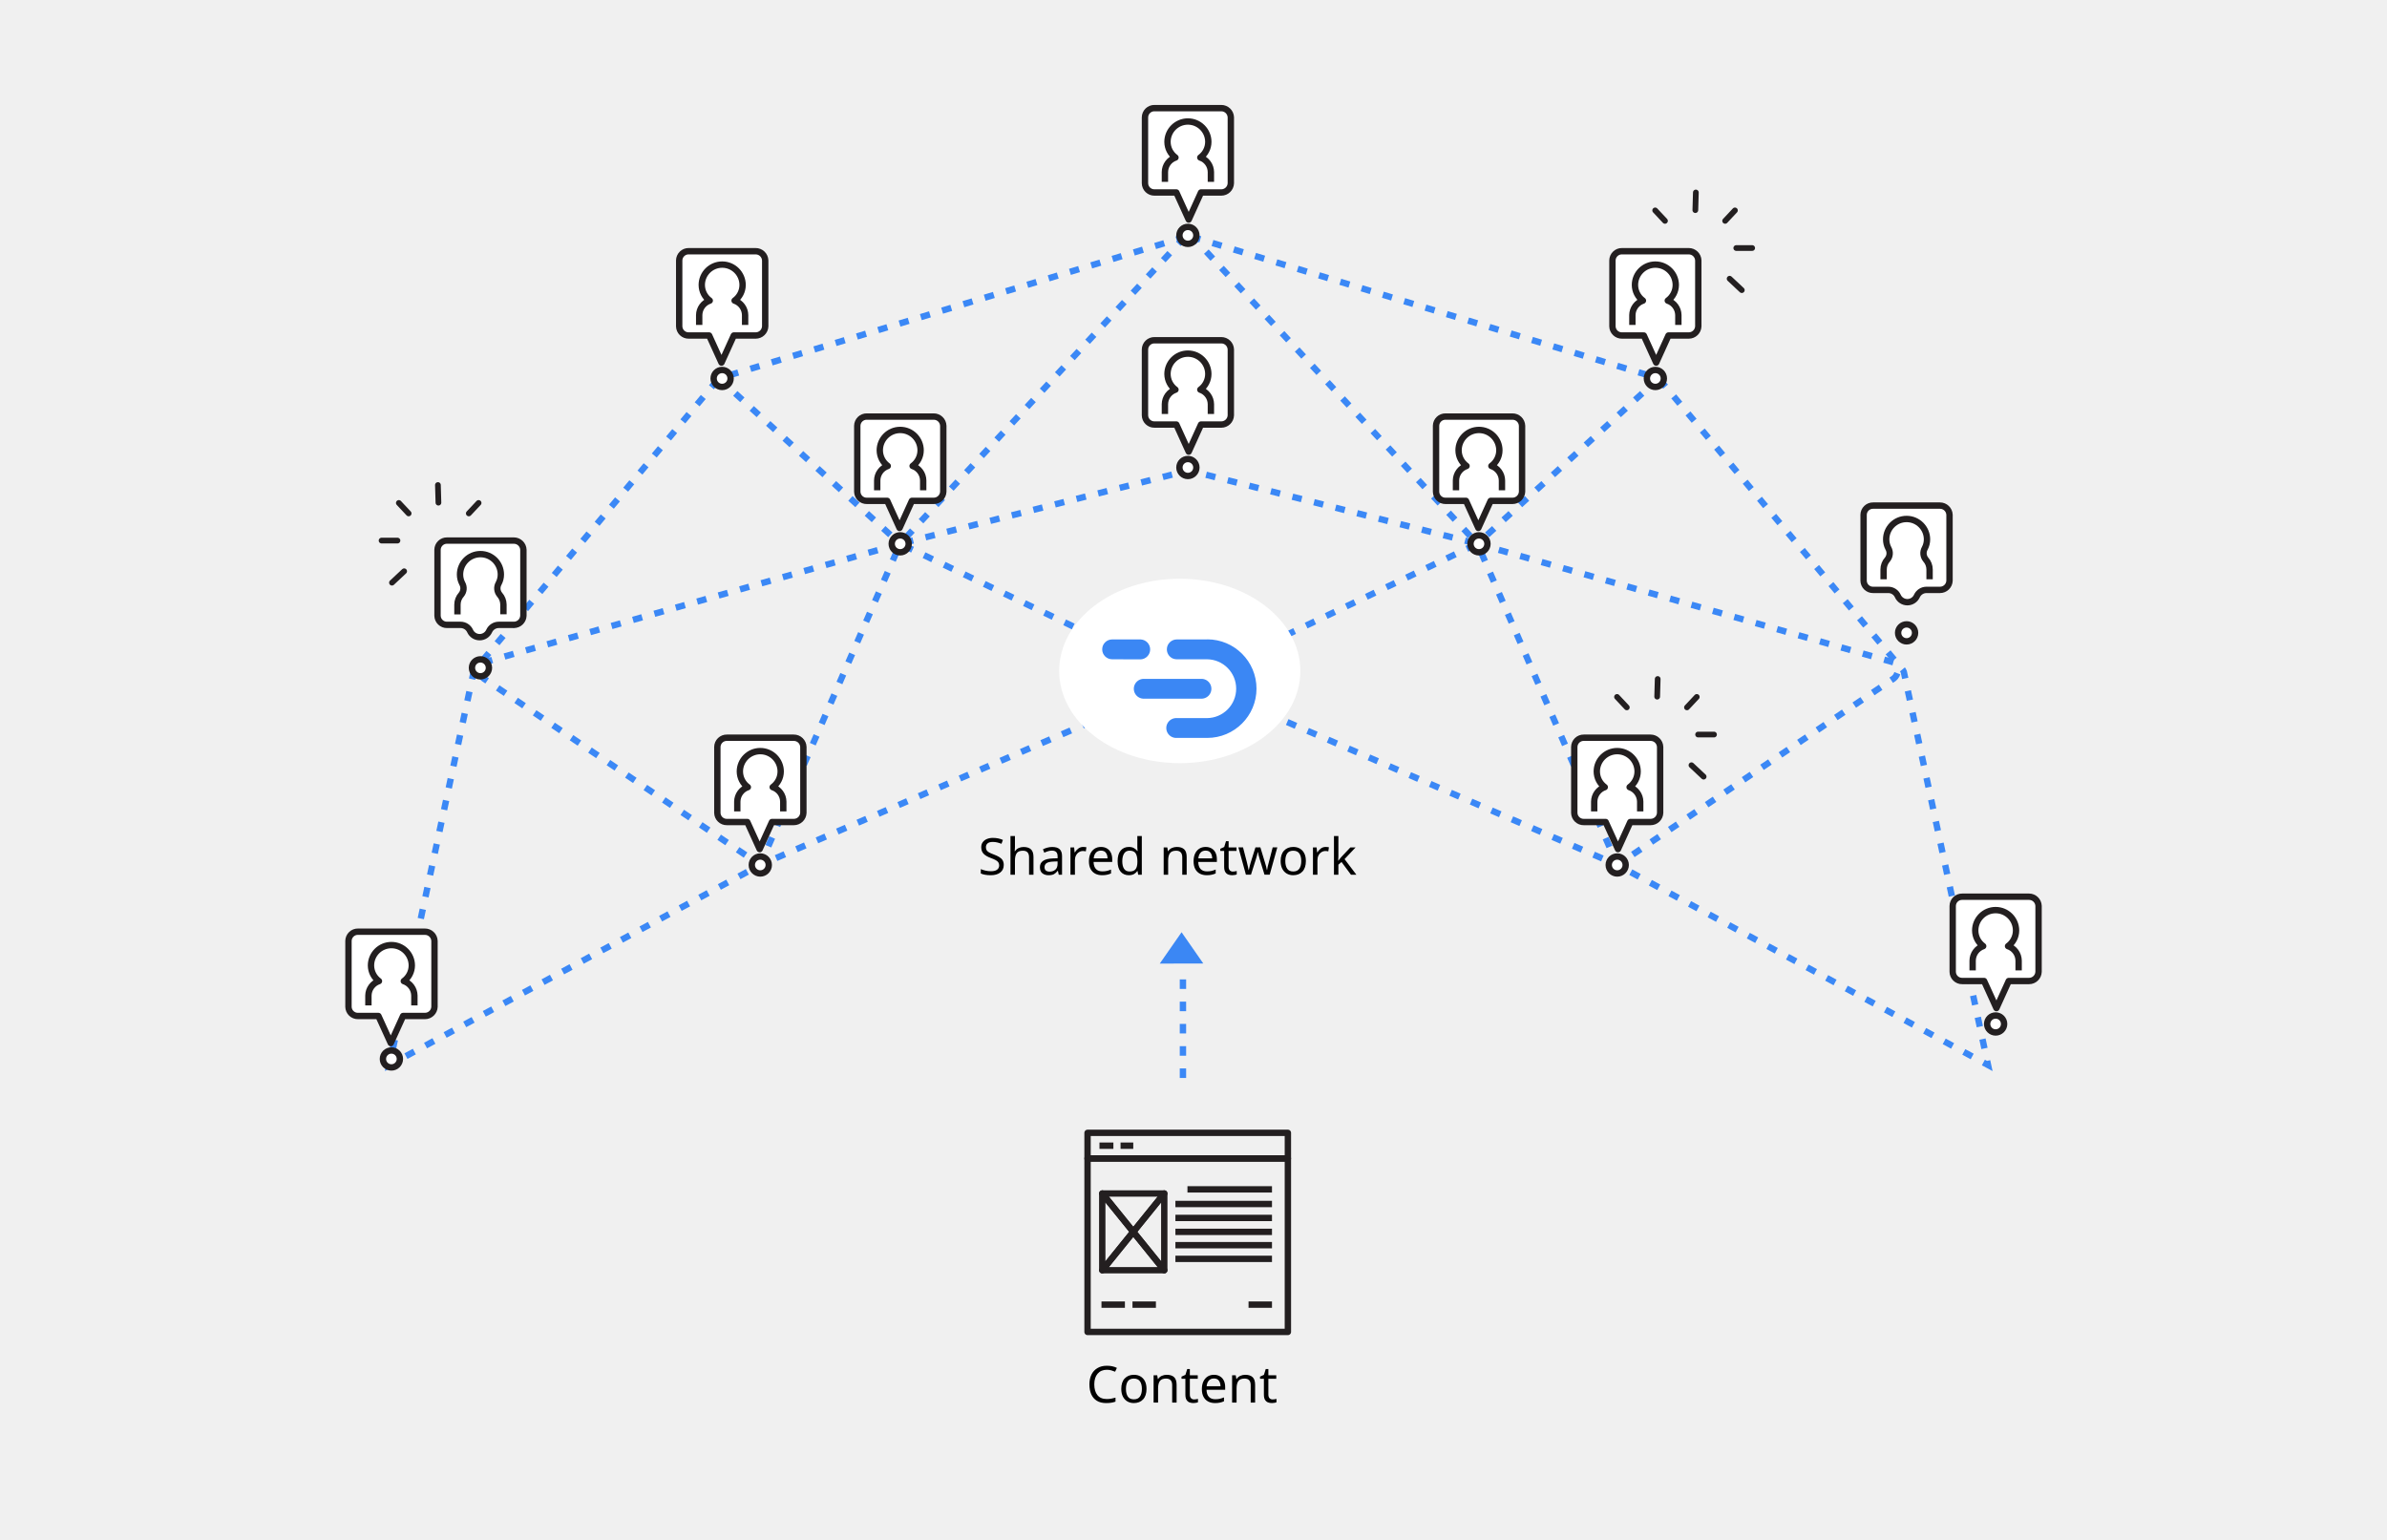
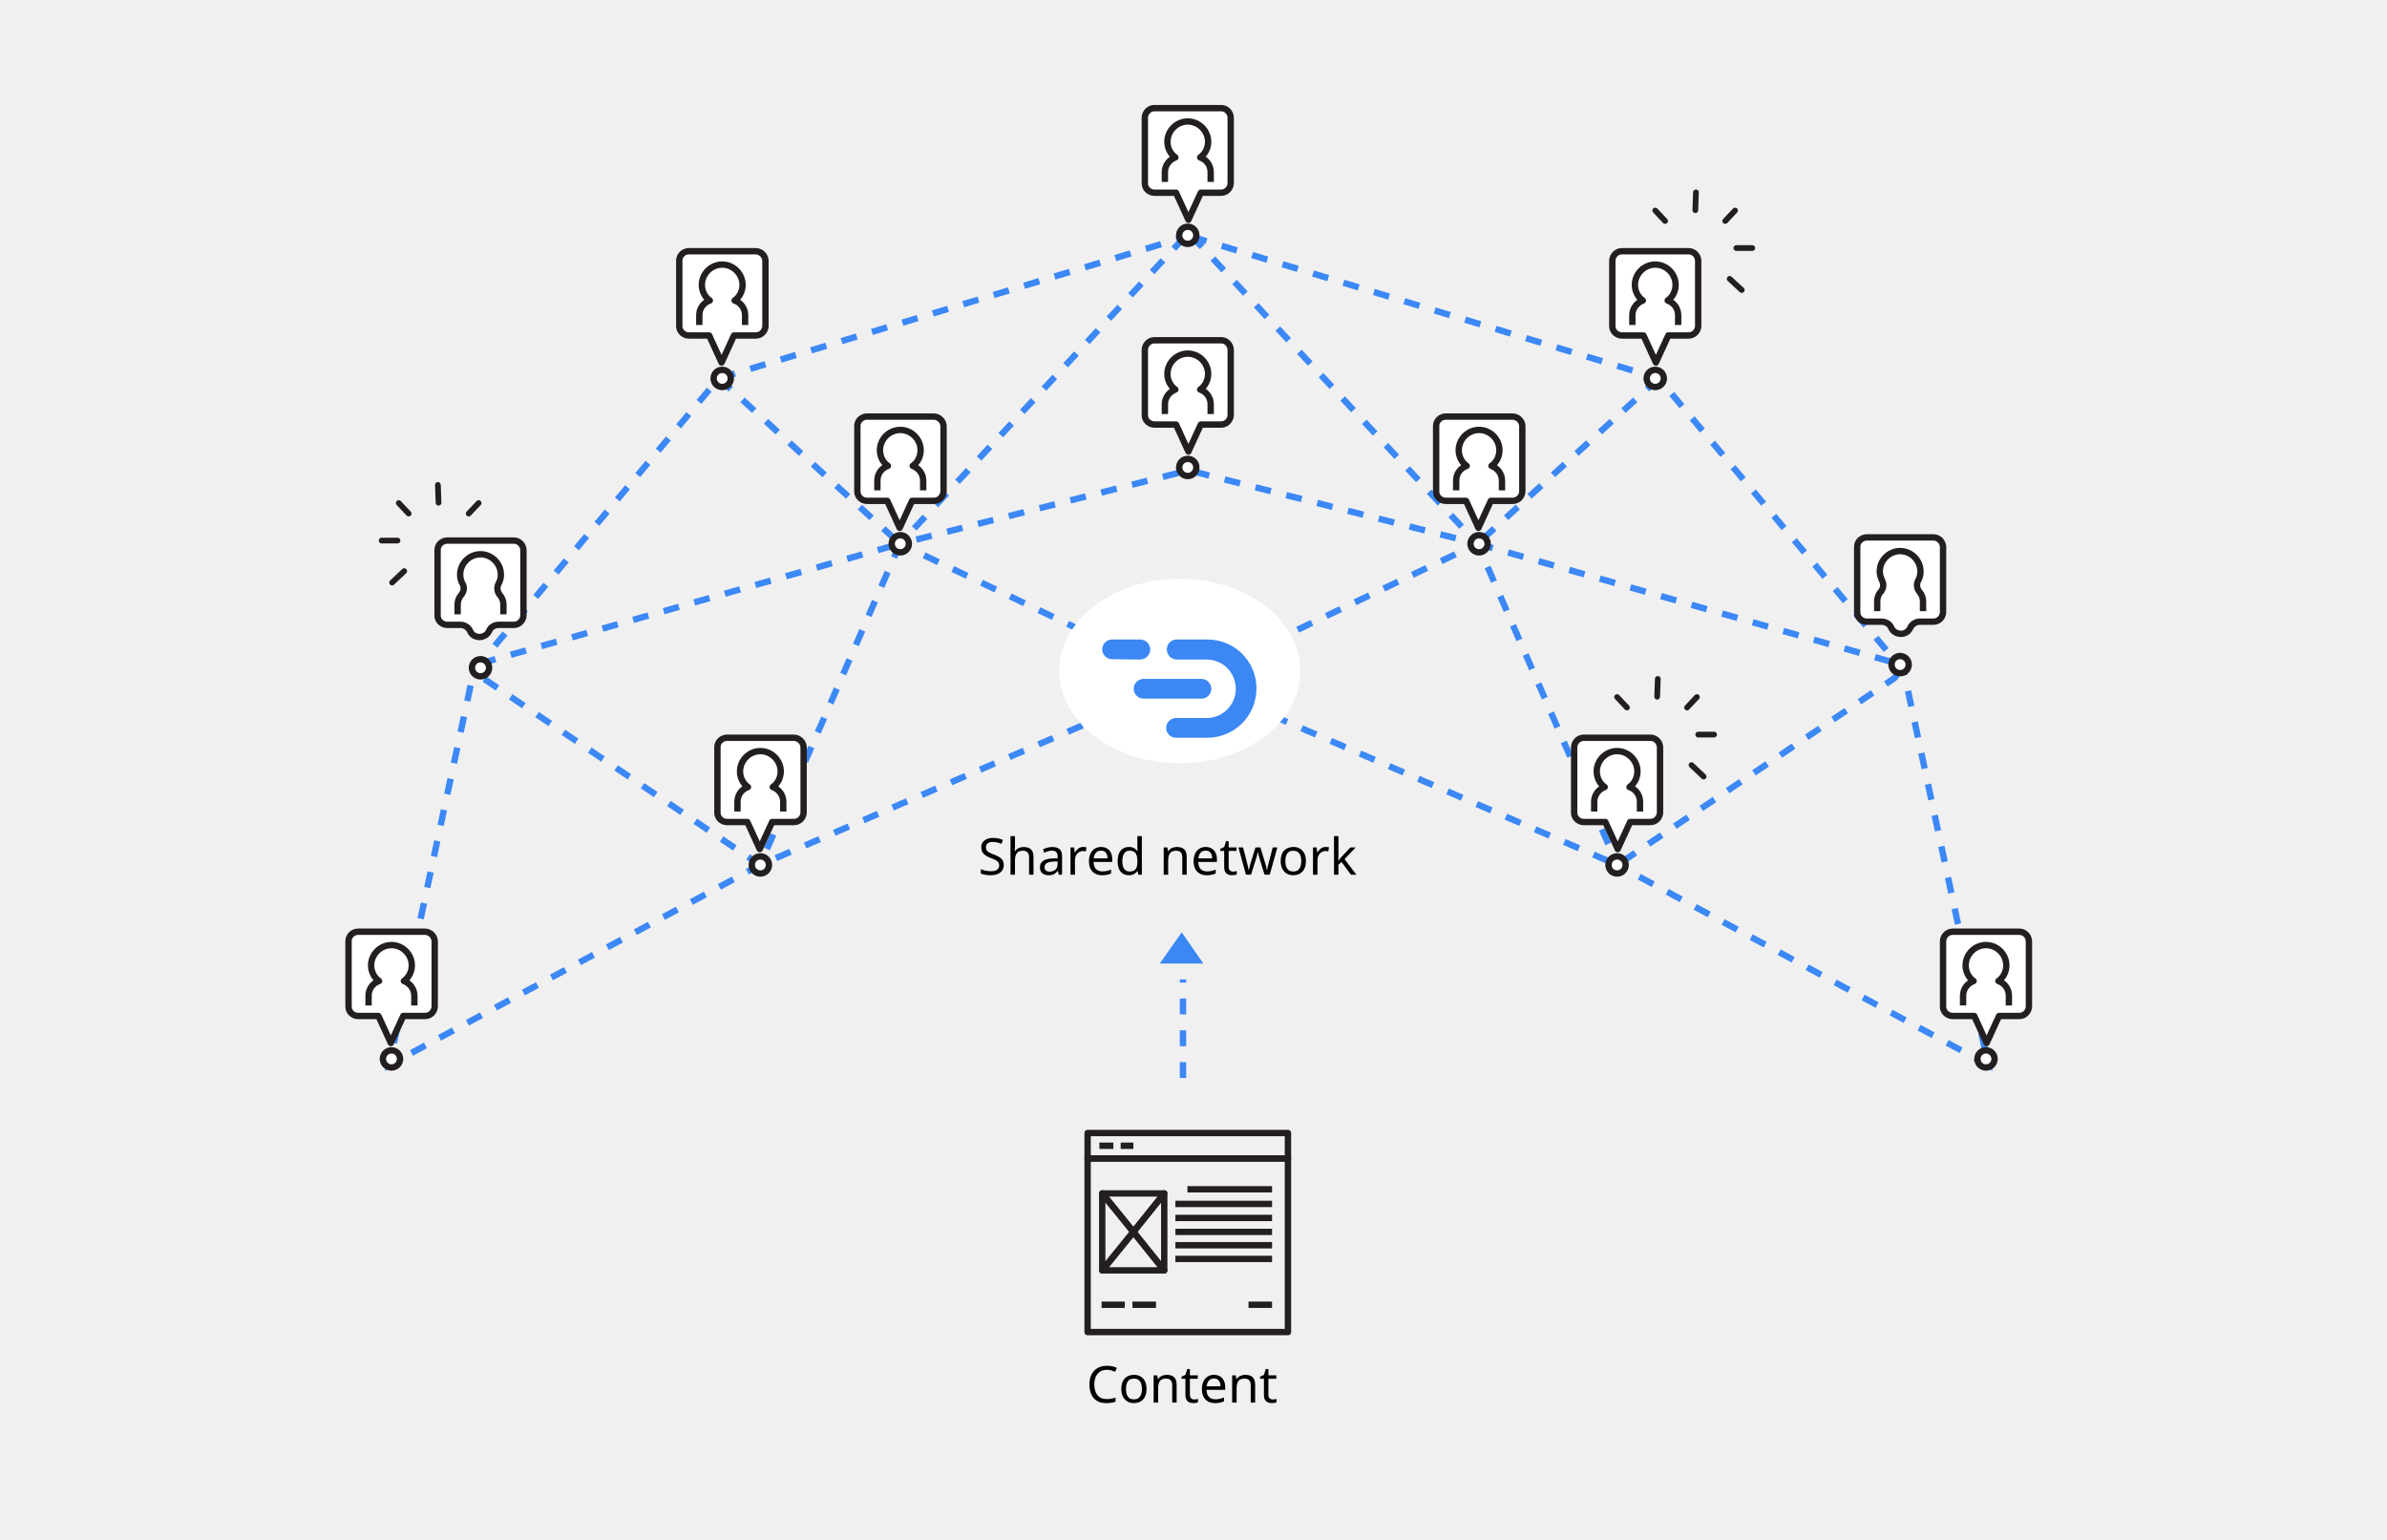
- <svg xmlns="http://www.w3.org/2000/svg" viewBox="0 0 750.62 484">
-   <defs>
-     <style>.cls-1,.cls-3,.cls-7{fill:none}.cls-1{stroke:#3b88f6;stroke-miterlimit:10;stroke-dasharray:3 4}.cls-1,.cls-2,.cls-3{stroke-width:2px}.cls-2,.cls-6{fill:#fff}.cls-2,.cls-3,.cls-7{stroke:#231f20;stroke-linejoin:round}.cls-4{font-size:16px;font-family:RobotoMono-Regular,Roboto Mono}.cls-5{fill:#3b87f4}.cls-7{stroke-linecap:round;stroke-width:1.8px}</style>
-   </defs>
-   <g id="Layer_2" data-name="Layer 2">
-     <line class="cls-1" x1="226.05" y1="119" x2="283.05" y2="171" />
-     <polyline class="cls-1" points="374.58 74 464.58 171 374.58 214 373.05 214 283.05 171 373.05 74" />
-     <path class="cls-1" d="M464.58,171l131.14,37.37a3.29,3.29,0,0,1-.21,5L508.58,272l-134-58h-1.53l-134,58-86.94-58.62a3.29,3.29,0,0,1-.21-5L283.05,171" />
-     <line class="cls-1" x1="521.58" y1="119" x2="464.58" y2="171" />
-     <path class="cls-1" d="M374.58,74.39l147,44.61,76.83,91.74a2.81,2.81,0,0,1,.27.55l26.48,123.64L508.58,272l-44-101-90-22.88h-1.53l-90,22.88-44,101L122.46,334.93l26.48-123.64a2.81,2.81,0,0,1,.27-.55L226.05,119l147-44.61" />
-     <path class="cls-2" d="M589.05,159h21a3,3,0,0,1,3,2.89v20.73a3,3,0,0,1-3,2.89h-4.26a3.3,3.3,0,0,0-3,1.93h0a3.29,3.29,0,0,1-6,0h0a3.27,3.27,0,0,0-3-1.93h-4.76a2.94,2.94,0,0,1-3-2.89V161.91A2.94,2.94,0,0,1,589.05,159Z" />
-     <path class="cls-2" d="M592.32,182.18V179.1a4.7,4.7,0,0,1,1.21-3.15,3.12,3.12,0,0,0,.28-3.54,6,6,0,0,1-.68-2.78,6.42,6.42,0,0,1,12.84,0,5.93,5.93,0,0,1-.69,2.78,3.14,3.14,0,0,0,.28,3.54,4.71,4.71,0,0,1,1.22,3.15v3.08" />
-     <circle class="cls-2" cx="599.55" cy="199.02" r="2.67" />
-     <path class="cls-2" d="M498.05,232h21a3,3,0,0,1,3,2.89v20.73a3,3,0,0,1-3,2.89h-6.38l-3.87,8.52-3.88-8.52h-6.87a2.94,2.94,0,0,1-3-2.89V234.91A2.94,2.94,0,0,1,498.05,232Z" />
-     <path class="cls-2" d="M501.32,255.18V252.1a4.87,4.87,0,0,1,3.32-4.56,6.12,6.12,0,0,1-2.51-4.91,6.42,6.42,0,0,1,12.84,0,6.1,6.1,0,0,1-2.52,4.91,4.87,4.87,0,0,1,3.33,4.56v3.08" />
-     <circle class="cls-2" cx="508.55" cy="272.02" r="2.67" />
-     <path class="cls-2" d="M617.05,282h21a3,3,0,0,1,3,2.89v20.73a3,3,0,0,1-3,2.89h-6.38l-3.87,8.52-3.88-8.52h-6.87a2.94,2.94,0,0,1-3-2.89V284.91A2.94,2.94,0,0,1,617.05,282Z" />
-     <path class="cls-2" d="M620.32,305.18V302.1a4.87,4.87,0,0,1,3.32-4.56,6.12,6.12,0,0,1-2.51-4.91,6.42,6.42,0,0,1,12.84,0,6.1,6.1,0,0,1-2.52,4.91,4.87,4.87,0,0,1,3.33,4.56v3.08" />
-     <circle class="cls-2" cx="627.55" cy="322.02" r="2.67" />
-     <path class="cls-2" d="M510.05,79h21a3,3,0,0,1,3,2.89v20.73a3,3,0,0,1-3,2.89h-6.38l-3.87,8.52-3.88-8.52h-6.87a2.94,2.94,0,0,1-3-2.89V81.91A2.94,2.94,0,0,1,510.05,79Z" />
-     <path class="cls-2" d="M513.32,102.18V99.1a4.87,4.87,0,0,1,3.32-4.56,6.12,6.12,0,0,1-2.51-4.91,6.42,6.42,0,0,1,12.84,0,6.1,6.1,0,0,1-2.52,4.91,4.87,4.87,0,0,1,3.33,4.56v3.08" />
-     <circle class="cls-2" cx="520.55" cy="119.02" r="2.67" />
-     <path class="cls-2" d="M363.05,34h21a3,3,0,0,1,3,2.89V57.64a3,3,0,0,1-3,2.89h-6.38l-3.87,8.52-3.88-8.52h-6.87a2.94,2.94,0,0,1-3-2.89V36.91A2.94,2.94,0,0,1,363.05,34Z" />
-     <path class="cls-2" d="M366.32,57.18V54.1a4.87,4.87,0,0,1,3.32-4.56,6.12,6.12,0,0,1-2.51-4.91,6.42,6.42,0,0,1,12.84,0,6.1,6.1,0,0,1-2.52,4.91,4.87,4.87,0,0,1,3.33,4.56v3.08" />
-     <circle class="cls-2" cx="373.55" cy="74.02" r="2.67" />
-     <path class="cls-2" d="M363.05,107h21a3,3,0,0,1,3,2.89v20.73a3,3,0,0,1-3,2.89h-6.38l-3.87,8.52-3.88-8.52h-6.87a2.94,2.94,0,0,1-3-2.89V109.91A2.94,2.94,0,0,1,363.05,107Z" />
-     <path class="cls-2" d="M366.32,130.18V127.1a4.87,4.87,0,0,1,3.32-4.56,6.12,6.12,0,0,1-2.51-4.91,6.42,6.42,0,0,1,12.84,0,6.1,6.1,0,0,1-2.52,4.91,4.87,4.87,0,0,1,3.33,4.56v3.08" />
-     <circle class="cls-2" cx="373.55" cy="147.02" r="2.67" />
-     <rect class="cls-3" x="341.99" y="356.26" width="63" height="8.05" />
-     <polygon class="cls-3" points="404.99 368.77 404.99 364.32 341.99 364.32 341.99 418.87 404.99 418.87 404.99 416.02 404.99 368.77" />
-     <line class="cls-3" x1="345.74" y1="360.29" x2="350.12" y2="360.29" />
-     <line class="cls-3" x1="352.37" y1="360.29" x2="356.37" y2="360.29" />
-     <line class="cls-3" x1="373.41" y1="374.02" x2="399.99" y2="374.02" />
-     <line class="cls-3" x1="369.62" y1="378.64" x2="399.99" y2="378.64" />
-     <line class="cls-3" x1="369.62" y1="383.02" x2="399.99" y2="383.02" />
-     <line class="cls-3" x1="369.62" y1="387.4" x2="399.99" y2="387.4" />
-     <line class="cls-3" x1="369.62" y1="391.59" x2="399.99" y2="391.59" />
-     <line class="cls-3" x1="369.62" y1="395.89" x2="399.99" y2="395.89" />
-     <line class="cls-3" x1="346.37" y1="410.27" x2="353.74" y2="410.27" />
-     <line class="cls-3" x1="356.12" y1="410.27" x2="363.49" y2="410.27" />
-     <line class="cls-3" x1="392.62" y1="410.27" x2="399.99" y2="410.27" />
-     <polygon class="cls-3" points="346.62 375.33 346.62 399.46 356.37 387.39 346.62 375.33" />
-     <polygon class="cls-3" points="366.12 375.33 346.62 375.33 356.37 387.39 366.12 375.33" />
-     <polygon class="cls-3" points="346.62 399.46 366.12 399.46 356.37 387.39 346.62 399.46" />
-     <polygon class="cls-3" points="356.37 387.39 366.12 399.46 366.12 375.33 356.37 387.39" />
-     <text class="cls-4" transform="translate(341.61 441.08)">Content</text>
-     <text class="cls-4" transform="translate(307.61 275.08)">Shared network</text>
-     <polygon class="cls-5" points="364.7 303.03 371.56 293.17 378.39 303 364.7 303.03" />
-     <line class="cls-1" x1="371.99" y1="339" x2="371.99" y2="308" />
-     <ellipse class="cls-6" cx="370.99" cy="211" rx="37.92" ry="29" />
-     <path class="cls-5" d="M377.64,219.72a3.12,3.12,0,1,0,0-6.23h-17.8a3.12,3.12,0,1,0,0,6.23h17.8Z" />
-     <path class="cls-5" d="M379.62,201.09h-9.57a3.12,3.12,0,0,0-3.12,3.12,3.16,3.16,0,0,0,1.62,2.75,3.2,3.2,0,0,0,1.5.37h9.43a9.25,9.25,0,0,1,0,18.5h-9.43a3.12,3.12,0,1,0,0,6.23h9.57a15.49,15.49,0,0,0,0-31Z" />
-     <path class="cls-5" d="M358.72,207.36a3.14,3.14,0,0,0,0-6.27h-9a3.12,3.12,0,0,0,0,6.24h0Z" />
-     <path class="cls-2" d="M237.58,79h-21a2.94,2.94,0,0,0-3,2.89v20.73a2.94,2.94,0,0,0,3,2.89H223l3.88,8.52,3.87-8.52h6.88a3,3,0,0,0,3-2.89V81.91A3,3,0,0,0,237.58,79Z" />
-     <path class="cls-2" d="M234.31,102.18V99.1A4.86,4.86,0,0,0,231,94.54a6.1,6.1,0,0,0,2.52-4.91,6.42,6.42,0,0,0-12.84,0,6.12,6.12,0,0,0,2.51,4.91,4.86,4.86,0,0,0-3.32,4.56v3.08" />
-     <circle class="cls-2" cx="227.08" cy="119.02" r="2.67" />
-     <path class="cls-2" d="M293.58,131h-21a2.94,2.94,0,0,0-3,2.89v20.73a2.94,2.94,0,0,0,3,2.89H279l3.88,8.52,3.87-8.52h6.88a3,3,0,0,0,3-2.89V133.91A3,3,0,0,0,293.58,131Z" />
-     <path class="cls-2" d="M290.31,154.18V151.1a4.86,4.86,0,0,0-3.33-4.56,6.1,6.1,0,0,0,2.52-4.91,6.42,6.42,0,0,0-12.84,0,6.12,6.12,0,0,0,2.51,4.91,4.86,4.86,0,0,0-3.32,4.56v3.08" />
-     <circle class="cls-2" cx="283.08" cy="171.02" r="2.67" />
-     <path class="cls-2" d="M475.58,131h-21a2.94,2.94,0,0,0-3,2.89v20.73a2.94,2.94,0,0,0,3,2.89H461l3.88,8.52,3.87-8.52h6.88a3,3,0,0,0,3-2.89V133.91A3,3,0,0,0,475.58,131Z" />
-     <path class="cls-2" d="M472.31,154.18V151.1a4.86,4.86,0,0,0-3.33-4.56,6.1,6.1,0,0,0,2.52-4.91,6.42,6.42,0,0,0-12.84,0,6.12,6.12,0,0,0,2.51,4.91,4.86,4.86,0,0,0-3.32,4.56v3.08" />
-     <circle class="cls-2" cx="465.08" cy="171.02" r="2.67" />
-     <path class="cls-2" d="M161.58,170h-21a2.94,2.94,0,0,0-3,2.89v20.73a2.94,2.94,0,0,0,3,2.89h4.25a3.29,3.29,0,0,1,3,1.93h0a3.29,3.29,0,0,0,6,0h0a3.3,3.3,0,0,1,3-1.93h4.76a3,3,0,0,0,3-2.89V172.91A3,3,0,0,0,161.58,170Z" />
-     <path class="cls-2" d="M158.31,193.18V190.1A4.75,4.75,0,0,0,157.1,187a3.12,3.12,0,0,1-.29-3.54,5.93,5.93,0,0,0,.69-2.78,6.42,6.42,0,0,0-12.84,0,6,6,0,0,0,.68,2.78,3.12,3.12,0,0,1-.28,3.54,4.7,4.7,0,0,0-1.21,3.15v3.08" />
-     <circle class="cls-2" cx="151.08" cy="210.02" r="2.67" />
-     <path class="cls-2" d="M249.58,232h-21a2.94,2.94,0,0,0-3,2.89v20.73a2.94,2.94,0,0,0,3,2.89H235l3.88,8.52,3.87-8.52h6.88a3,3,0,0,0,3-2.89V234.91A3,3,0,0,0,249.58,232Z" />
-     <path class="cls-2" d="M246.31,255.18V252.1a4.86,4.86,0,0,0-3.33-4.56,6.1,6.1,0,0,0,2.52-4.91,6.42,6.42,0,0,0-12.84,0,6.12,6.12,0,0,0,2.51,4.91,4.86,4.86,0,0,0-3.32,4.56v3.08" />
-     <circle class="cls-2" cx="239.08" cy="272.02" r="2.67" />
-     <path class="cls-2" d="M133.58,293h-21a2.94,2.94,0,0,0-3,2.89v20.73a2.94,2.94,0,0,0,3,2.89H119l3.88,8.52,3.87-8.52h6.88a3,3,0,0,0,3-2.89V295.91A3,3,0,0,0,133.58,293Z" />
-     <path class="cls-2" d="M130.31,316.18V313.1a4.86,4.86,0,0,0-3.33-4.56,6.1,6.1,0,0,0,2.52-4.91,6.42,6.42,0,0,0-12.84,0,6.12,6.12,0,0,0,2.51,4.91,4.86,4.86,0,0,0-3.32,4.56v3.08" />
-     <circle class="cls-2" cx="123.08" cy="333.02" r="2.67" />
-     <line class="cls-7" x1="125.42" y1="158.17" x2="128.5" y2="161.46" />
-     <line class="cls-7" x1="150.5" y1="158.17" x2="147.42" y2="161.46" />
-     <line class="cls-7" x1="123.26" y1="183.24" x2="127.09" y2="179.65" />
-     <line class="cls-7" x1="137.71" y1="152.53" x2="137.87" y2="158.08" />
-     <line class="cls-7" x1="119.99" y1="170" x2="124.99" y2="170" />
-     <line class="cls-7" x1="545.57" y1="66.17" x2="542.49" y2="69.46" />
-     <line class="cls-7" x1="520.49" y1="66.17" x2="523.57" y2="69.46" />
-     <line class="cls-7" x1="547.73" y1="91.24" x2="543.9" y2="87.65" />
-     <line class="cls-7" x1="533.28" y1="60.53" x2="533.12" y2="66.08" />
-     <line class="cls-7" x1="550.99" y1="78" x2="545.99" y2="78" />
-     <line class="cls-7" x1="533.57" y1="219.17" x2="530.49" y2="222.46" />
-     <line class="cls-7" x1="508.49" y1="219.17" x2="511.57" y2="222.46" />
-     <line class="cls-7" x1="535.73" y1="244.24" x2="531.9" y2="240.65" />
-     <line class="cls-7" x1="521.28" y1="213.53" x2="521.12" y2="219.08" />
-     <line class="cls-7" x1="538.99" y1="231" x2="533.99" y2="231" />
+ <svg xmlns="http://www.w3.org/2000/svg" version="1.1" id="Layer_1" x="0" y="0" viewBox="0 0 750.6 484" xml:space="preserve" enable-background="new 0 0 750.6 484">
+   <style type="text/css">.st0{fill:none;stroke:#3b88f6;stroke-width:2;stroke-miterlimit:10;stroke-dasharray:5}.st1,.st2{fill:#fff;stroke:#231f20;stroke-width:2;stroke-linejoin:round}.st2{fill:none}.st3{font-family:'RobotoMono-Regular'}.st4{font-size:16px}.st5{fill:#3b87f4}.st6{fill:#fff}.st7{fill:none;stroke:#231f20;stroke-width:1.8;stroke-linecap:round;stroke-linejoin:round}
+ 
+ .st0 {
+   animation: dash 30s linear;
+   animation-direction: reverse;
+   animation-iteration-count: infinite;
+   stroke-dasharray: 5;
+ }
+ 
+ @keyframes dash {
+   to {
+     stroke-dashoffset: 1000;
+   }
+ }
+ </style>
+   <g id="Layer_2_1_">
+     <line class="st0" x1="226.1" y1="119" x2="283" y2="171" />
+     <polyline class="st0" points="374.6,74 464.6,171 374.6,214 373,214 283,171 373,74" />
+     <path class="st0" d="M464.6,171l131.1,37.4c1.3,1.2,1.4,3.3,0.2,4.6c-0.1,0.1-0.2,0.2-0.4,0.4L508.6,272l-134-58H373l-134,58 l-86.9-58.6c-1.4-1.1-1.7-3.2-0.6-4.6c0.1-0.1,0.2-0.3,0.4-0.4L283,171" />
+     <line class="st0" x1="521.6" y1="119" x2="464.6" y2="171" />
+     <path class="st0" d="M374.6,74.4l147,44.6l76.8,91.7c0.1,0.2,0.2,0.4,0.3,0.6l26.5,123.6L508.6,272l-44-101l-90-22.9H373L283,171 l-44,101l-116.6,62.9l26.5-123.6c0.1-0.2,0.2-0.4,0.3-0.6l76.8-91.7l147-44.6" />
+     <g>
+       <path class="st1" d="M587,169h21c1.6,0,2.9,1.3,3,2.9v20.7c-0.1,1.6-1.4,2.9-3,2.9h-4.3c-1.3,0-2.5,0.8-3,1.9l0,0 c-0.7,1.7-2.7,2.4-4.4,1.6c-0.7-0.3-1.3-0.9-1.6-1.6l0,0c-0.5-1.2-1.7-1.9-3-1.9H587c-1.6,0-3-1.3-3-2.9c0,0,0,0,0,0v-20.7 C584,170.3,585.4,169,587,169C587,169,587,169,587,169z" />
+       <path class="st1" d="M590.3,192.2v-3.1c0-1.2,0.4-2.3,1.2-3.1c0.8-1,0.9-2.4,0.3-3.5c-0.4-0.9-0.7-1.8-0.7-2.8 c0-3.5,2.9-6.4,6.4-6.4c3.5,0,6.4,2.9,6.4,6.4c0,1-0.2,1.9-0.7,2.8c-0.6,1.1-0.5,2.5,0.3,3.5c0.8,0.9,1.2,2,1.2,3.1v3.1" />
+       <circle class="st1" cx="597.5" cy="209" r="2.7" />
+     </g>
+     <path class="st1" d="M498,232h21c1.6,0,2.9,1.3,3,2.9v20.7c-0.1,1.6-1.4,2.9-3,2.9h-6.4l-3.9,8.5l-3.9-8.5H498c-1.6,0-3-1.3-3-2.9 c0,0,0,0,0,0v-20.7C495.1,233.3,496.4,232,498,232C498,232,498,232,498,232z" />
+     <path class="st1" d="M501.3,255.2v-3.1c0-2.1,1.4-3.9,3.3-4.6c-1.6-1.1-2.5-3-2.5-4.9c0-3.5,2.9-6.4,6.4-6.4s6.4,2.9,6.4,6.4 c0,1.9-0.9,3.8-2.5,4.9c2,0.7,3.3,2.5,3.3,4.6v3.1" />
+     <circle class="st1" cx="508.5" cy="272" r="2.7" />
+     <g>
+       <path class="st1" d="M614,293h21c1.6,0,2.9,1.3,3,2.9v20.7c-0.1,1.6-1.4,2.9-3,2.9h-6.4l-3.9,8.5l-3.9-8.5H614c-1.6,0-3-1.3-3-2.9 c0,0,0,0,0,0v-20.7C611.1,294.3,612.4,293,614,293C614,293,614,293,614,293z" />
+       <path class="st1" d="M617.3,316.2v-3.1c0-2.1,1.4-3.9,3.3-4.6c-1.6-1.1-2.5-3-2.5-4.9c0-3.5,2.9-6.4,6.4-6.4 c3.5,0,6.4,2.9,6.4,6.4l0,0c0,1.9-0.9,3.8-2.5,4.9c2,0.7,3.3,2.5,3.3,4.6v3.1" />
+       <circle class="st1" cx="624.5" cy="333" r="2.7" />
+     </g>
+     <path class="st1" d="M510,79h21c1.6,0,2.9,1.3,3,2.9v20.7c-0.1,1.6-1.4,2.9-3,2.9h-6.4l-3.9,8.5l-3.9-8.5H510c-1.6,0-3-1.3-3-2.9 c0,0,0,0,0,0V81.9C507.1,80.3,508.4,79,510,79C510,79,510,79,510,79z" />
+     <path class="st1" d="M513.3,102.2v-3.1c0-2.1,1.4-3.9,3.3-4.6c-1.6-1.1-2.5-3-2.5-4.9c0-3.5,2.9-6.4,6.4-6.4c3.5,0,6.4,2.9,6.4,6.4 l0,0c0,1.9-0.9,3.8-2.5,4.9c2,0.7,3.3,2.5,3.3,4.6v3.1" />
+     <circle class="st1" cx="520.5" cy="119" r="2.7" />
+     <path class="st1" d="M363,34h21c1.6,0,2.9,1.3,3,2.9v20.8c-0.1,1.6-1.4,2.9-3,2.9h-6.4l-3.9,8.5l-3.9-8.5H363c-1.6,0-3-1.3-3-2.9 c0,0,0,0,0,0V36.9C360.1,35.3,361.4,34,363,34C363,34,363,34,363,34z" />
+     <path class="st1" d="M366.3,57.2v-3.1c0-2.1,1.4-3.9,3.3-4.6c-1.6-1.1-2.5-3-2.5-4.9c0-3.5,2.9-6.4,6.4-6.4c3.5,0,6.4,2.9,6.4,6.4 c0,1.9-0.9,3.8-2.5,4.9c2,0.7,3.3,2.5,3.3,4.6v3.1" />
+     <circle class="st1" cx="373.5" cy="74" r="2.7" />
+     <path class="st1" d="M363,107h21c1.6,0,2.9,1.3,3,2.9v20.7c-0.1,1.6-1.4,2.9-3,2.9h-6.4l-3.9,8.5l-3.9-8.5H363c-1.6,0-3-1.3-3-2.9 c0,0,0,0,0,0v-20.7C360.1,108.3,361.4,107,363,107C363,107,363,107,363,107z" />
+     <path class="st1" d="M366.3,130.2v-3.1c0-2.1,1.4-3.9,3.3-4.6c-1.6-1.1-2.5-3-2.5-4.9c0-3.5,2.9-6.4,6.4-6.4c3.5,0,6.4,2.9,6.4,6.4 c0,1.9-0.9,3.8-2.5,4.9c2,0.7,3.3,2.5,3.3,4.6v3.1" />
+     <circle class="st1" cx="373.5" cy="147" r="2.7" />
+     <rect x="342" y="356.3" class="st2" width="63" height="8" />
+     <polygon class="st2" points="405,368.8 405,364.3 342,364.3 342,418.9 405,418.9 405,416" />
+     <line class="st2" x1="345.7" y1="360.3" x2="350.1" y2="360.3" />
+     <line class="st2" x1="352.4" y1="360.3" x2="356.4" y2="360.3" />
+     <line class="st2" x1="373.4" y1="374" x2="400" y2="374" />
+     <line class="st2" x1="369.6" y1="378.6" x2="400" y2="378.6" />
+     <line class="st2" x1="369.6" y1="383" x2="400" y2="383" />
+     <line class="st2" x1="369.6" y1="387.4" x2="400" y2="387.4" />
+     <line class="st2" x1="369.6" y1="391.6" x2="400" y2="391.6" />
+     <line class="st2" x1="369.6" y1="395.9" x2="400" y2="395.9" />
+     <line class="st2" x1="346.4" y1="410.3" x2="353.7" y2="410.3" />
+     <line class="st2" x1="356.1" y1="410.3" x2="363.5" y2="410.3" />
+     <line class="st2" x1="392.6" y1="410.3" x2="400" y2="410.3" />
+     <polygon class="st2" points="346.6,375.3 346.6,399.5 356.4,387.4" />
+     <polygon class="st2" points="366.1,375.3 346.6,375.3 356.4,387.4" />
+     <polygon class="st2" points="346.6,399.5 366.1,399.5 356.4,387.4" />
+     <polygon class="st2" points="356.4,387.4 366.1,399.5 366.1,375.3" />
+     <text transform="matrix(1 0 0 1 341.61 441.08)" class="st3 st4">Content</text>
+     <text transform="matrix(1 0 0 1 307.61 275.08)" class="st3 st4">Shared network</text>
+     <polygon class="st5" points="364.7,303 371.6,293.2 378.4,303" />
+     <line class="st0" x1="372" y1="339" x2="372" y2="308" />
+     <ellipse class="st6" cx="371" cy="211" rx="37.9" ry="29" />
+     <path class="st5" d="M377.6,219.7c1.7,0.1,3.2-1.2,3.3-2.9s-1.2-3.2-2.9-3.3c-0.1,0-0.2,0-0.4,0h-17.8c-1.7-0.1-3.2,1.2-3.3,2.9 s1.2,3.2,2.9,3.3c0.1,0,0.2,0,0.4,0H377.6z" />
+     <path class="st5" d="M379.6,201.1H370c-1.7,0-3.1,1.4-3.1,3.1c0,1.1,0.6,2.2,1.6,2.8c0.5,0.2,1,0.4,1.5,0.4h9.4 c5.1,0,9.2,4.1,9.2,9.2s-4.1,9.2-9.2,9.2H370c-1.7-0.1-3.2,1.2-3.3,2.9s1.2,3.2,2.9,3.3c0.1,0,0.2,0,0.4,0h9.6 c8.6,0,15.5-6.9,15.5-15.5S388.2,201.1,379.6,201.1L379.6,201.1z" />
+     <path class="st5" d="M358.7,207.4c1.7-0.1,3.1-1.6,3-3.3c-0.1-1.6-1.4-2.9-3-3h-9c-1.7,0-3.1,1.4-3.1,3.1c0,1.7,1.4,3.1,3.1,3.1 l0,0L358.7,207.4z" />
+     <path class="st1" d="M237.6,79h-21c-1.6,0-3,1.3-3,2.9c0,0,0,0,0,0v20.7c0,1.6,1.4,2.9,3,2.9c0,0,0,0,0,0h6.4l3.9,8.5l3.9-8.5h6.9 c1.6,0,2.9-1.3,3-2.9V81.9C240.6,80.3,239.2,79,237.6,79z" />
+     <path class="st1" d="M234.3,102.2v-3.1c0-2.1-1.3-3.9-3.3-4.6c1.6-1.1,2.5-3,2.5-4.9c0-3.5-2.9-6.4-6.4-6.4c-3.5,0-6.4,2.9-6.4,6.4 c0,1.9,0.9,3.8,2.5,4.9c-2,0.7-3.3,2.5-3.3,4.6v3.1" />
+     <circle class="st1" cx="227.1" cy="119" r="2.7" />
+     <path class="st1" d="M293.6,131h-21c-1.6,0-3,1.3-3,2.9c0,0,0,0,0,0v20.7c0,1.6,1.4,2.9,3,2.9c0,0,0,0,0,0h6.4l3.9,8.5l3.9-8.5h6.9 c1.6,0,2.9-1.3,3-2.9v-20.7C296.6,132.3,295.2,131,293.6,131z" />
+     <path class="st1" d="M290.3,154.2v-3.1c0-2.1-1.4-3.9-3.3-4.6c1.6-1.1,2.5-3,2.5-4.9c0-3.5-2.9-6.4-6.4-6.4c-3.5,0-6.4,2.9-6.4,6.4 c0,1.9,0.9,3.8,2.5,4.9c-2,0.7-3.3,2.5-3.3,4.6v3.1" />
+     <circle class="st1" cx="283.1" cy="171" r="2.7" />
+     <path class="st1" d="M475.6,131h-21c-1.6,0-3,1.3-3,2.9c0,0,0,0,0,0v20.7c0,1.6,1.4,2.9,3,2.9c0,0,0,0,0,0h6.4l3.9,8.5l3.9-8.5h6.9 c1.6,0,2.9-1.3,3-2.9v-20.7C478.6,132.3,477.2,131,475.6,131z" />
+     <path class="st1" d="M472.3,154.2v-3.1c0-2.1-1.4-3.9-3.3-4.6c1.6-1.1,2.5-3,2.5-4.9c0-3.5-2.9-6.4-6.4-6.4c-3.5,0-6.4,2.9-6.4,6.4 c0,1.9,0.9,3.8,2.5,4.9c-2,0.7-3.3,2.5-3.3,4.6v3.1" />
+     <circle class="st1" cx="465.1" cy="171" r="2.7" />
+     <path class="st1" d="M161.6,170h-21c-1.6,0-3,1.3-3,2.9c0,0,0,0,0,0v20.7c0,1.6,1.4,2.9,3,2.9c0,0,0,0,0,0h4.2c1.3,0,2.5,0.8,3,1.9 l0,0c0.7,1.7,2.7,2.4,4.4,1.6c0.7-0.3,1.3-0.9,1.6-1.6l0,0c0.5-1.2,1.7-1.9,3-1.9h4.8c1.6,0,2.9-1.3,3-2.9v-20.7 C164.5,171.3,163.2,170,161.6,170z" />
+     <path class="st1" d="M158.3,193.2v-3.1c0-1.1-0.4-2.2-1.2-3.1c-0.8-1-0.9-2.4-0.3-3.5c0.5-0.9,0.7-1.8,0.7-2.8 c0-3.5-2.9-6.4-6.4-6.4c-3.5,0-6.4,2.9-6.4,6.4c0,1,0.2,1.9,0.7,2.8c0.7,1.1,0.5,2.5-0.3,3.5c-0.8,0.9-1.2,2-1.2,3.1v3.1" />
+     <circle class="st1" cx="151.1" cy="210" r="2.7" />
+     <path class="st1" d="M249.6,232h-21c-1.6,0-3,1.3-3,2.9c0,0,0,0,0,0v20.7c0,1.6,1.4,2.9,3,2.9c0,0,0,0,0,0h6.4l3.9,8.5l3.9-8.5h6.9 c1.6,0,2.9-1.3,3-2.9v-20.7C252.6,233.3,251.2,232,249.6,232z" />
+     <path class="st1" d="M246.3,255.2v-3.1c0-2.1-1.4-3.9-3.3-4.6c1.6-1.1,2.5-3,2.5-4.9c0-3.5-2.9-6.4-6.4-6.4c-3.5,0-6.4,2.9-6.4,6.4 c0,1.9,0.9,3.8,2.5,4.9c-2,0.7-3.3,2.5-3.3,4.6v3.1" />
+     <circle class="st1" cx="239.1" cy="272" r="2.7" />
+     <path class="st1" d="M133.6,293h-21c-1.6,0-3,1.3-3,2.9c0,0,0,0,0,0v20.7c0,1.6,1.4,2.9,3,2.9c0,0,0,0,0,0h6.4l3.9,8.5l3.9-8.5h6.9 c1.6,0,2.9-1.3,3-2.9v-20.7C136.6,294.3,135.2,293,133.6,293z" />
+     <path class="st1" d="M130.3,316.2v-3.1c0-2.1-1.4-3.9-3.3-4.6c1.6-1.1,2.5-3,2.5-4.9c0-3.5-2.9-6.4-6.4-6.4c-3.5,0-6.4,2.9-6.4,6.4 c0,1.9,0.9,3.8,2.5,4.9c-2,0.7-3.3,2.5-3.3,4.6v3.1" />
+     <circle class="st1" cx="123.1" cy="333" r="2.7" />
+     <line class="st7" x1="125.4" y1="158.2" x2="128.5" y2="161.5" />
+     <line class="st7" x1="150.5" y1="158.2" x2="147.4" y2="161.5" />
+     <line class="st7" x1="123.3" y1="183.2" x2="127.1" y2="179.6" />
+     <line class="st7" x1="137.7" y1="152.5" x2="137.9" y2="158.1" />
+     <line class="st7" x1="120" y1="170" x2="125" y2="170" />
+     <line class="st7" x1="545.6" y1="66.2" x2="542.5" y2="69.5" />
+     <line class="st7" x1="520.5" y1="66.2" x2="523.6" y2="69.5" />
+     <line class="st7" x1="547.7" y1="91.2" x2="543.9" y2="87.7" />
+     <line class="st7" x1="533.3" y1="60.5" x2="533.1" y2="66.1" />
+     <line class="st7" x1="551" y1="78" x2="546" y2="78" />
+     <line class="st7" x1="533.6" y1="219.2" x2="530.5" y2="222.5" />
+     <line class="st7" x1="508.5" y1="219.2" x2="511.6" y2="222.5" />
+     <line class="st7" x1="535.7" y1="244.2" x2="531.9" y2="240.6" />
+     <line class="st7" x1="521.3" y1="213.5" x2="521.1" y2="219.1" />
+     <line class="st7" x1="539" y1="231" x2="534" y2="231" />
  </g>
</svg>
